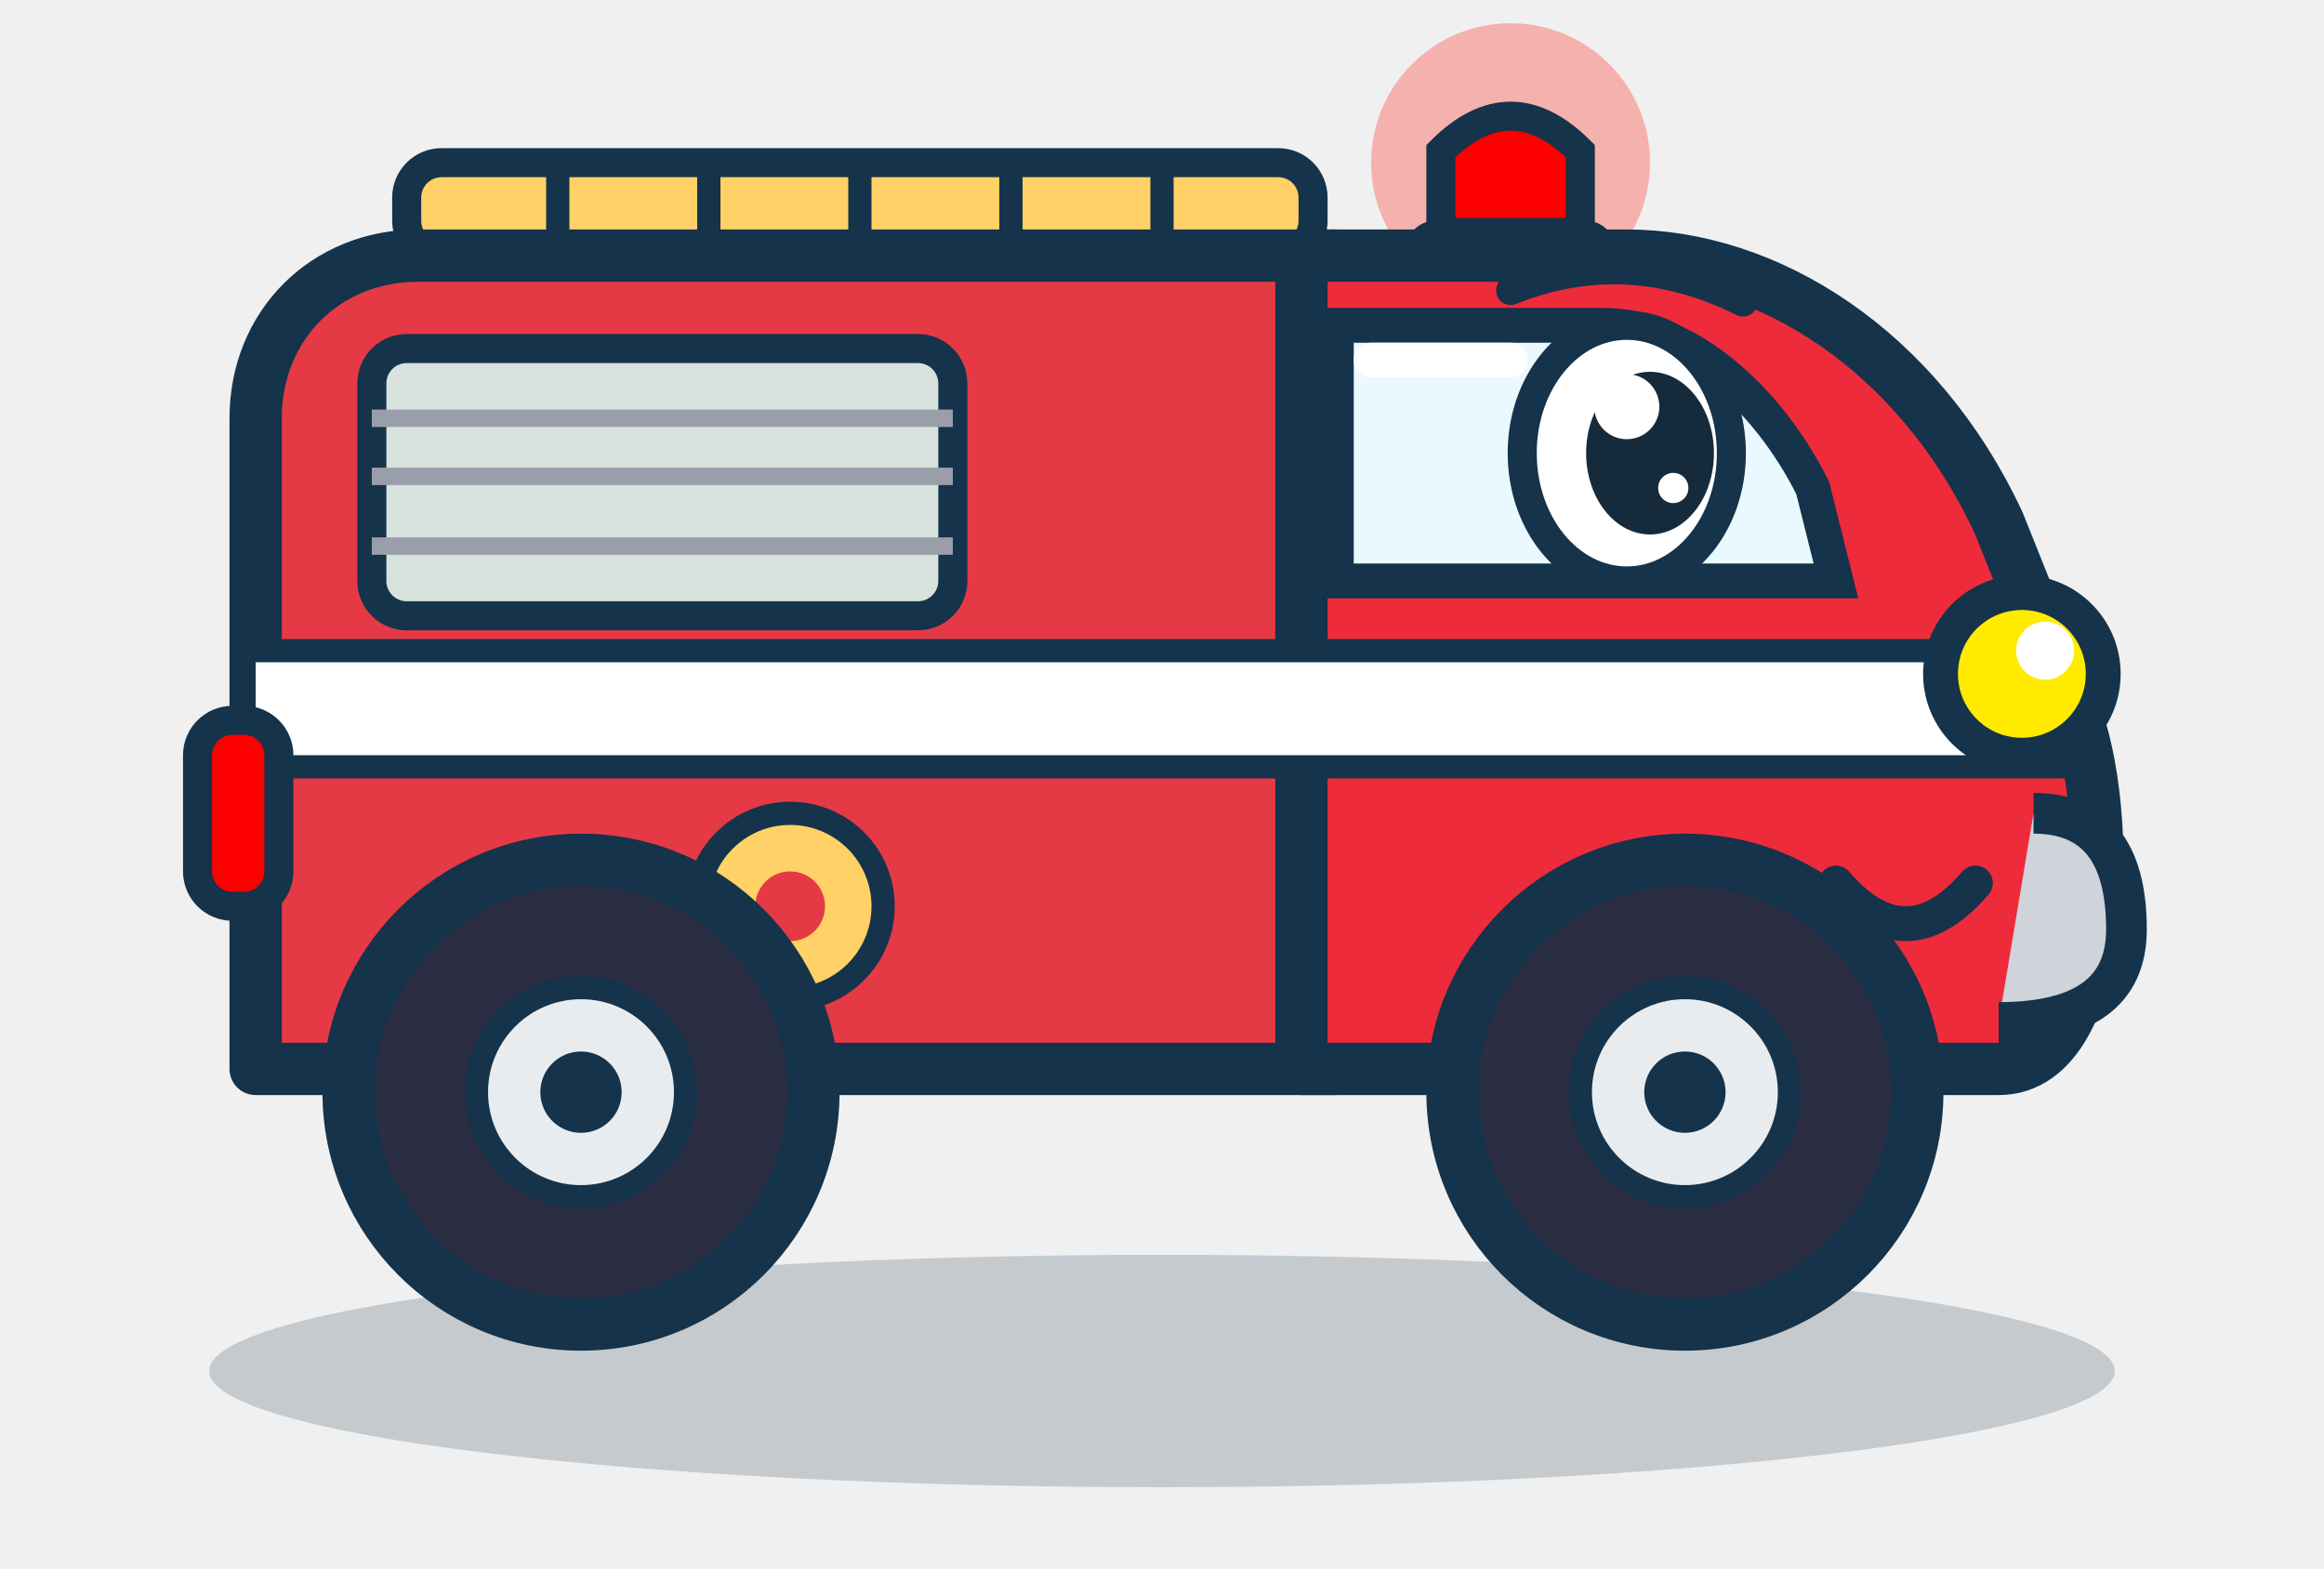
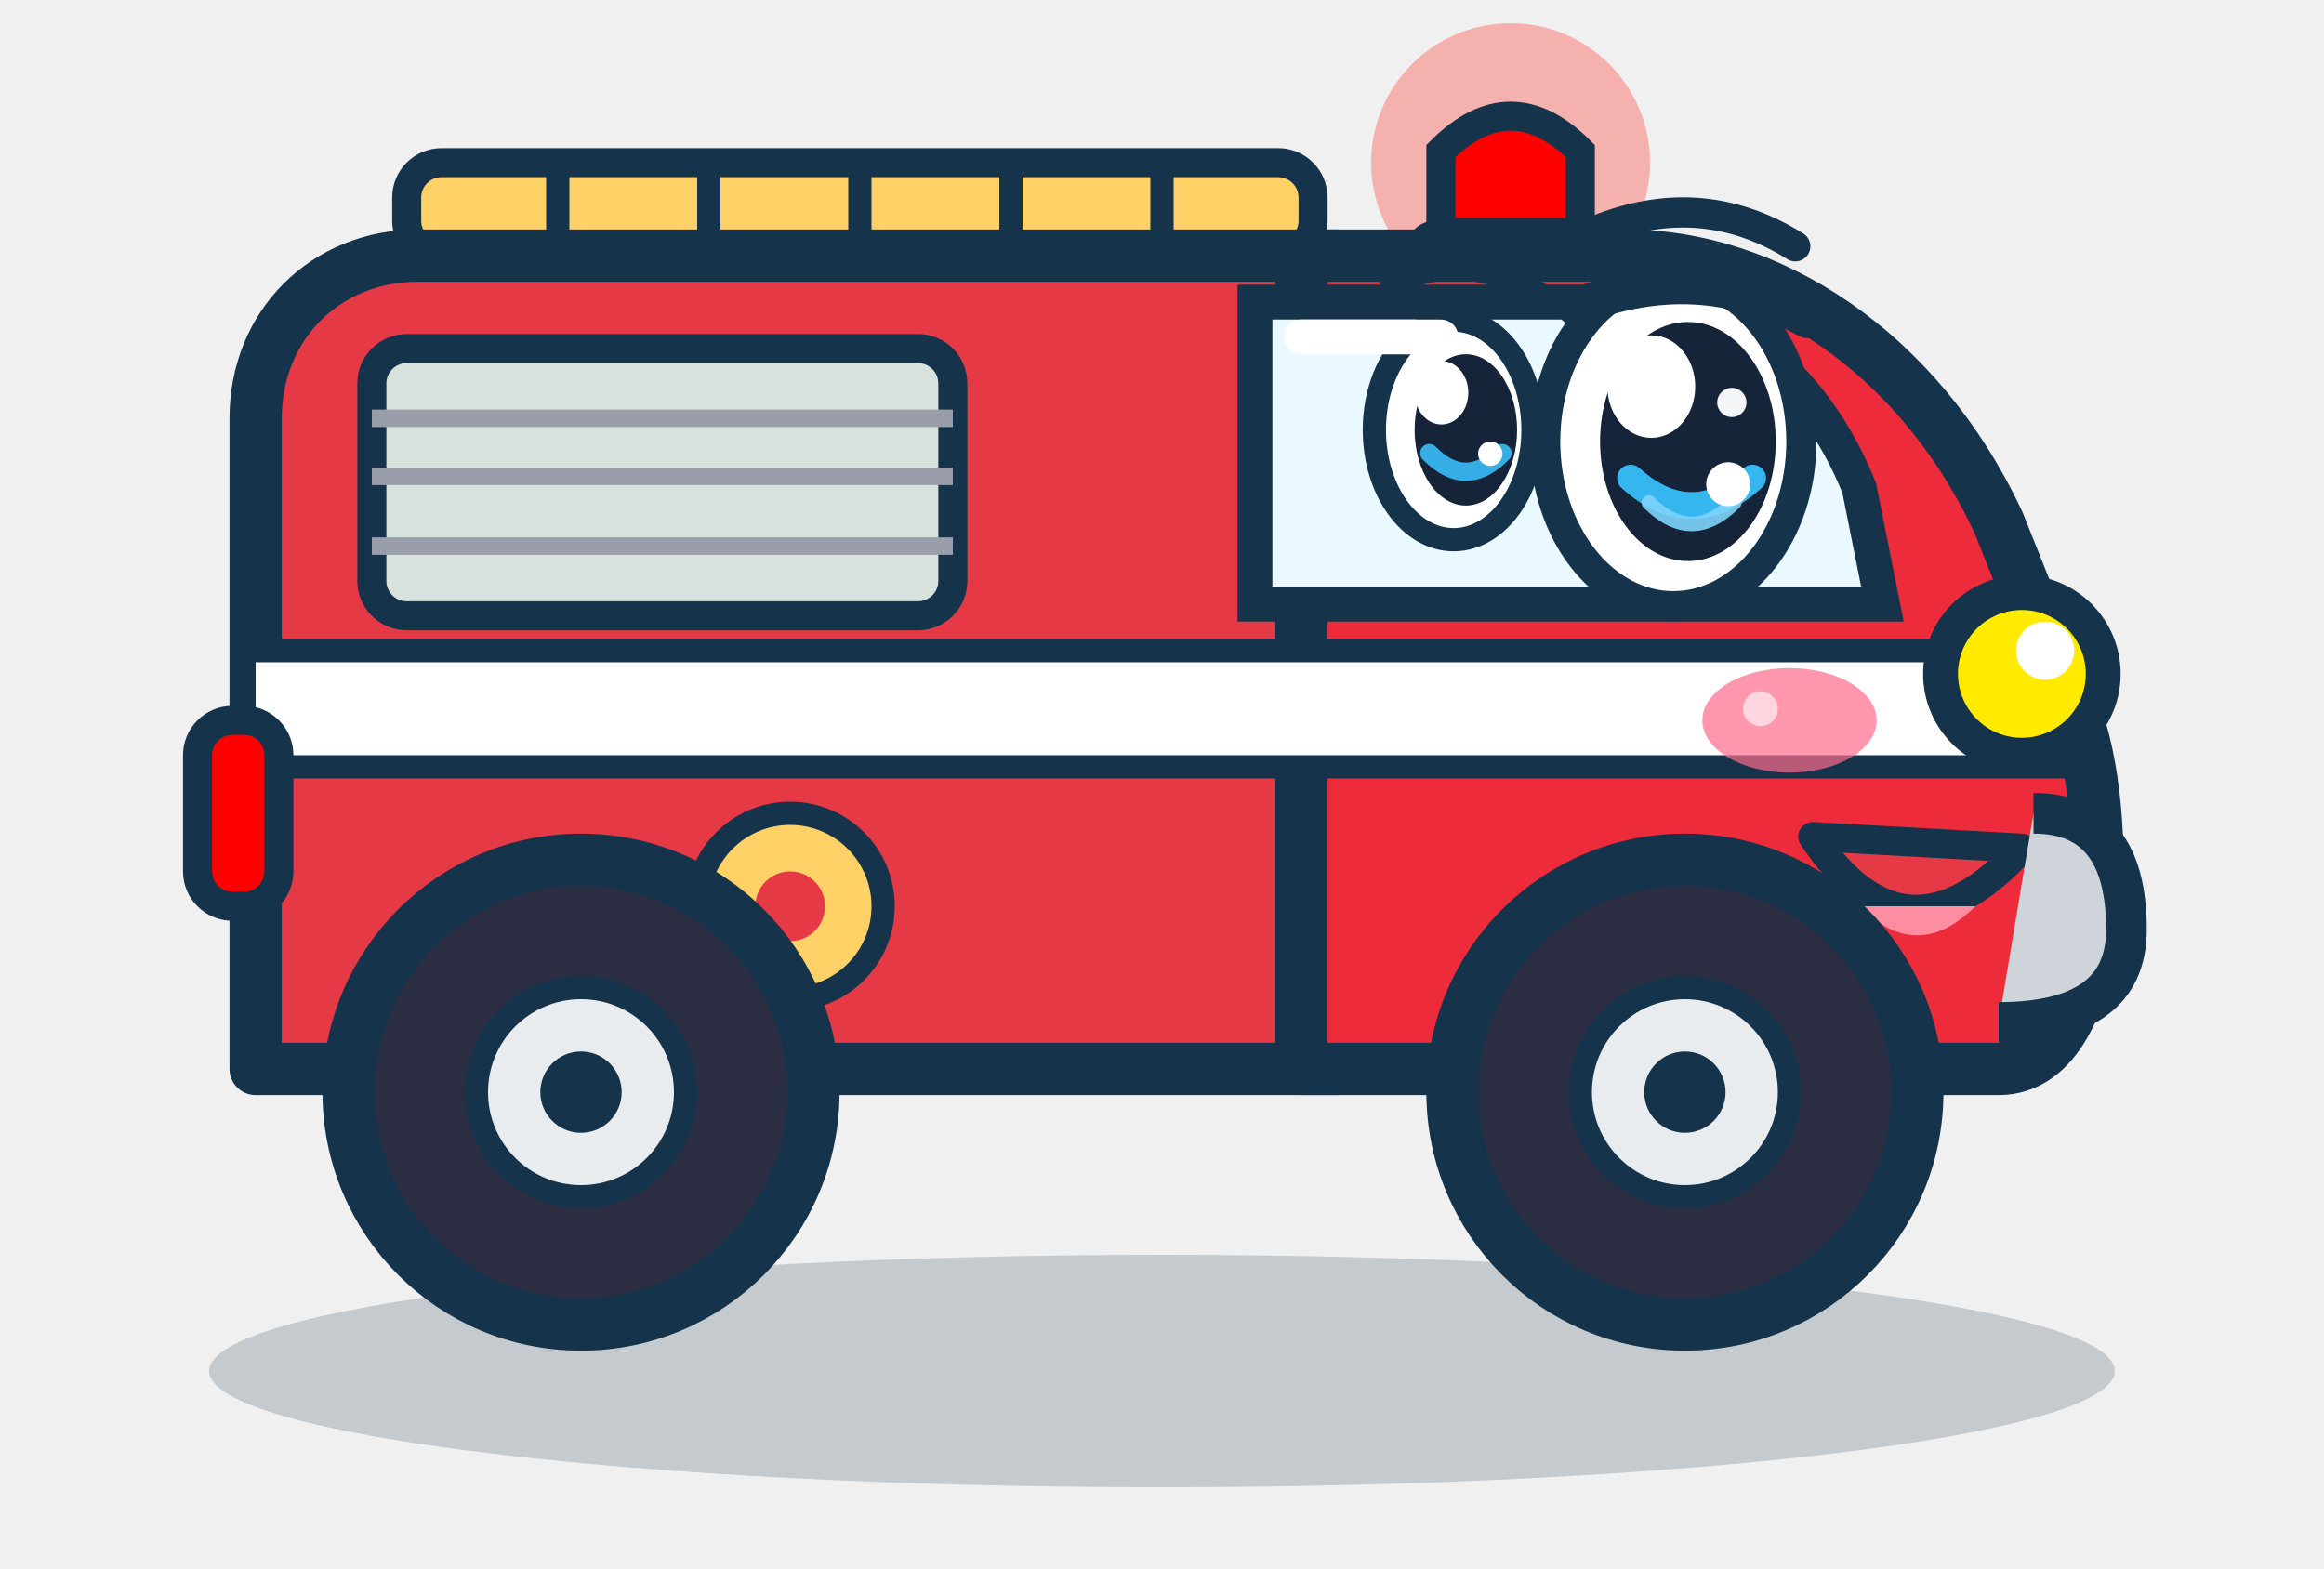
<svg xmlns="http://www.w3.org/2000/svg" viewBox="0 0 200 135" width="280" height="189">
  <ellipse cx="100" cy="118" rx="82" ry="10" fill="rgba(21, 51, 74, 0.2)" />
  <g transform="translate(0, 0)">
    <circle cx="130" cy="14" r="12" fill="#FF3B30" opacity="0.35" />
    <path d="M 124 20 L 124 13 Q 130 7 136 13 L 136 20 Z" fill="#FF0000" stroke="#15334A" stroke-width="2.5" />
    <rect x="122" y="20" width="16" height="5" rx="1.5" fill="#FFCC00" stroke="#15334A" stroke-width="2" />
    <rect x="35" y="14" width="78" height="8" rx="3" fill="#FFD166" stroke="#15334A" stroke-width="2.5" />
    <line x1="48" y1="14" x2="48" y2="22" stroke="#15334A" stroke-width="2" />
    <line x1="61" y1="14" x2="61" y2="22" stroke="#15334A" stroke-width="2" />
    <line x1="74" y1="14" x2="74" y2="22" stroke="#15334A" stroke-width="2" />
    <line x1="87" y1="14" x2="87" y2="22" stroke="#15334A" stroke-width="2" />
    <line x1="100" y1="14" x2="100" y2="22" stroke="#15334A" stroke-width="2" />
    <path d="M 22 36 C 22 28 28 22 36 22 L 115 22 L 115 92 L 22 92 Z" fill="#E63946" stroke="#15334A" stroke-width="4.5" stroke-linejoin="round" />
    <path d="M 112 22 L 140 22 C 152 22 165 30 172 45 L 178 60 C 182 68 182 92 172 92 L 112 92 Z" fill="#EE2B3B" stroke="#15334A" stroke-width="4.5" stroke-linejoin="round" />
    <path d="M 22 56 L 178 56 L 178 66 L 22 66 Z" fill="#FFFFFF" />
    <line x1="22" y1="56" x2="178" y2="56" stroke="#15334A" stroke-width="2" />
    <line x1="22" y1="66" x2="178" y2="66" stroke="#15334A" stroke-width="2" />
    <rect x="32" y="30" width="50" height="23" rx="3" fill="#D8E2DC" stroke="#15334A" stroke-width="2.5" />
    <line x1="32" y1="36" x2="82" y2="36" stroke="#9A9EAB" stroke-width="1.5" />
    <line x1="32" y1="41" x2="82" y2="41" stroke="#9A9EAB" stroke-width="1.5" />
    <line x1="32" y1="47" x2="82" y2="47" stroke="#9A9EAB" stroke-width="1.5" />
    <circle cx="68" cy="78" r="8" fill="#FFD166" stroke="#15334A" stroke-width="2" />
    <circle cx="68" cy="78" r="3" fill="#E63946" />
-     <path d="M 115 28 L 138 28 C 145 28 152 34 156 42 L 158 50 L 115 50 Z" fill="#EAF8FF" stroke="#15334A" stroke-width="3" />
-     <ellipse cx="140" cy="39" rx="9" ry="11" fill="#FFFFFF" stroke="#15334A" stroke-width="2.5" />
-     <ellipse cx="142" cy="39" rx="5.5" ry="7" fill="#152B3C" />
-     <circle cx="140" cy="35" r="2.8" fill="#FFFFFF" />
-     <circle cx="144" cy="42" r="1.3" fill="#FFFFFF" />
-     <path d="M 130 25 Q 140 21 150 26" fill="none" stroke="#15334A" stroke-width="2.5" stroke-linecap="round" />
-     <path d="M 118 31 L 130 31" stroke="#FFFFFF" stroke-width="3" stroke-linecap="round" />
+     <path d="M 108 26 L 140 26 C 148 26 156 32 160 42 L 162 52 L 108 52 Z" fill="#EAF8FF" stroke="#15334A" stroke-width="3" />
+     <ellipse cx="125.1" cy="37" rx="6.825" ry="9.45" fill="#FFFFFF" stroke="#15334A" stroke-width="2" />
+     <ellipse cx="126.15" cy="37" rx="4.41" ry="6.51" fill="#152438" />
+     <path d="M 123 39 Q 126.15 42.2 129.3 39" fill="none" stroke="#38BDF8" stroke-width="1.575" stroke-linecap="round" opacity="0.9" />
+     <ellipse cx="124.05" cy="33.8" rx="2.31" ry="2.73" fill="#FFFFFF" />
+     <circle cx="128.25" cy="39.05" r="1.05" fill="#FFFFFF" />
+     <path d="M 119.85 24.35 Q 126.15 21.2 132.45 25.4" fill="none" stroke="#15334A" stroke-width="2.2" stroke-linecap="round" />
+     <ellipse cx="144" cy="38" rx="11.025" ry="14.175" fill="#FFFFFF" stroke="#15334A" stroke-width="2.6" />
+     <ellipse cx="145.26" cy="38" rx="7.56" ry="10.29" fill="#152438" />
+     <path d="M 140.325 41.15 Q 145.575 45.875 150.825 41.15" fill="none" stroke="#38BDF8" stroke-width="2.31" stroke-linecap="round" opacity="0.95" />
+     <path d="M 141.9 43.25 Q 145.575 46.925 149.25 43.25" fill="none" stroke="#7DD3FC" stroke-width="1.26" stroke-linecap="round" opacity="0.9" />
+     <ellipse cx="142.11" cy="33.275" rx="3.78" ry="4.41" fill="#FFFFFF" />
+     <circle cx="148.725" cy="41.675" r="1.89" fill="#FFFFFF" />
+     <circle cx="149.04" cy="34.64" r="1.26" fill="#FFFFFF" opacity="0.95" />
+     <path d="M 135.6 26.45 Q 146.1 22.25 155.55 27.5" fill="none" stroke="#15334A" stroke-width="3.2" stroke-linecap="round" />
+     <path d="M 136.65 20.15 Q 146.1 15.95 154.5 21.2" fill="none" stroke="#15334A" stroke-width="2.6" stroke-linecap="round" />
+     <ellipse cx="154" cy="62" rx="7.5" ry="4.5" fill="#FF6B8B" opacity="0.7" />
+     <circle cx="151.5" cy="61" r="1.5" fill="#FFFFFF" opacity="0.6" />
+     <path d="M 156 72 Q 164 84 174 73 Z" fill="#E63946" stroke="#15334A" stroke-width="2.5" stroke-linejoin="round" />
+     <path d="M 160 78 Q 165 83 170 78 Z" fill="#FF8DA1" />
+     <path d="M 112 29 L 124 29" stroke="#FFFFFF" stroke-width="3" stroke-linecap="round" />
    <path d="M 175 70 Q 183 70 183 80 Q 183 88 172 88" fill="#CED4DA" stroke="#15334A" stroke-width="3.5" stroke-linejoin="round" />
-     <path d="M 158 76 Q 164 83 170 76" fill="none" stroke="#15334A" stroke-width="3" stroke-linecap="round" />
    <circle cx="174" cy="58" r="7" fill="#FFEA00" stroke="#15334A" stroke-width="3" />
    <circle cx="176" cy="56" r="2.5" fill="#FFFFFF" />
    <rect x="17" y="62" width="7" height="16" rx="3" fill="#FF0000" stroke="#15334A" stroke-width="2.5" />
    <circle cx="50" cy="94" r="20" fill="#2B2D42" stroke="#15334A" stroke-width="4.5" />
    <circle cx="50" cy="94" r="9" fill="#E9ECEF" stroke="#15334A" stroke-width="2" />
    <circle cx="50" cy="94" r="3.5" fill="#15334A" />
    <circle cx="145" cy="94" r="20" fill="#2B2D42" stroke="#15334A" stroke-width="4.5" />
    <circle cx="145" cy="94" r="9" fill="#E9ECEF" stroke="#15334A" stroke-width="2" />
    <circle cx="145" cy="94" r="3.5" fill="#15334A" />
  </g>
</svg>
